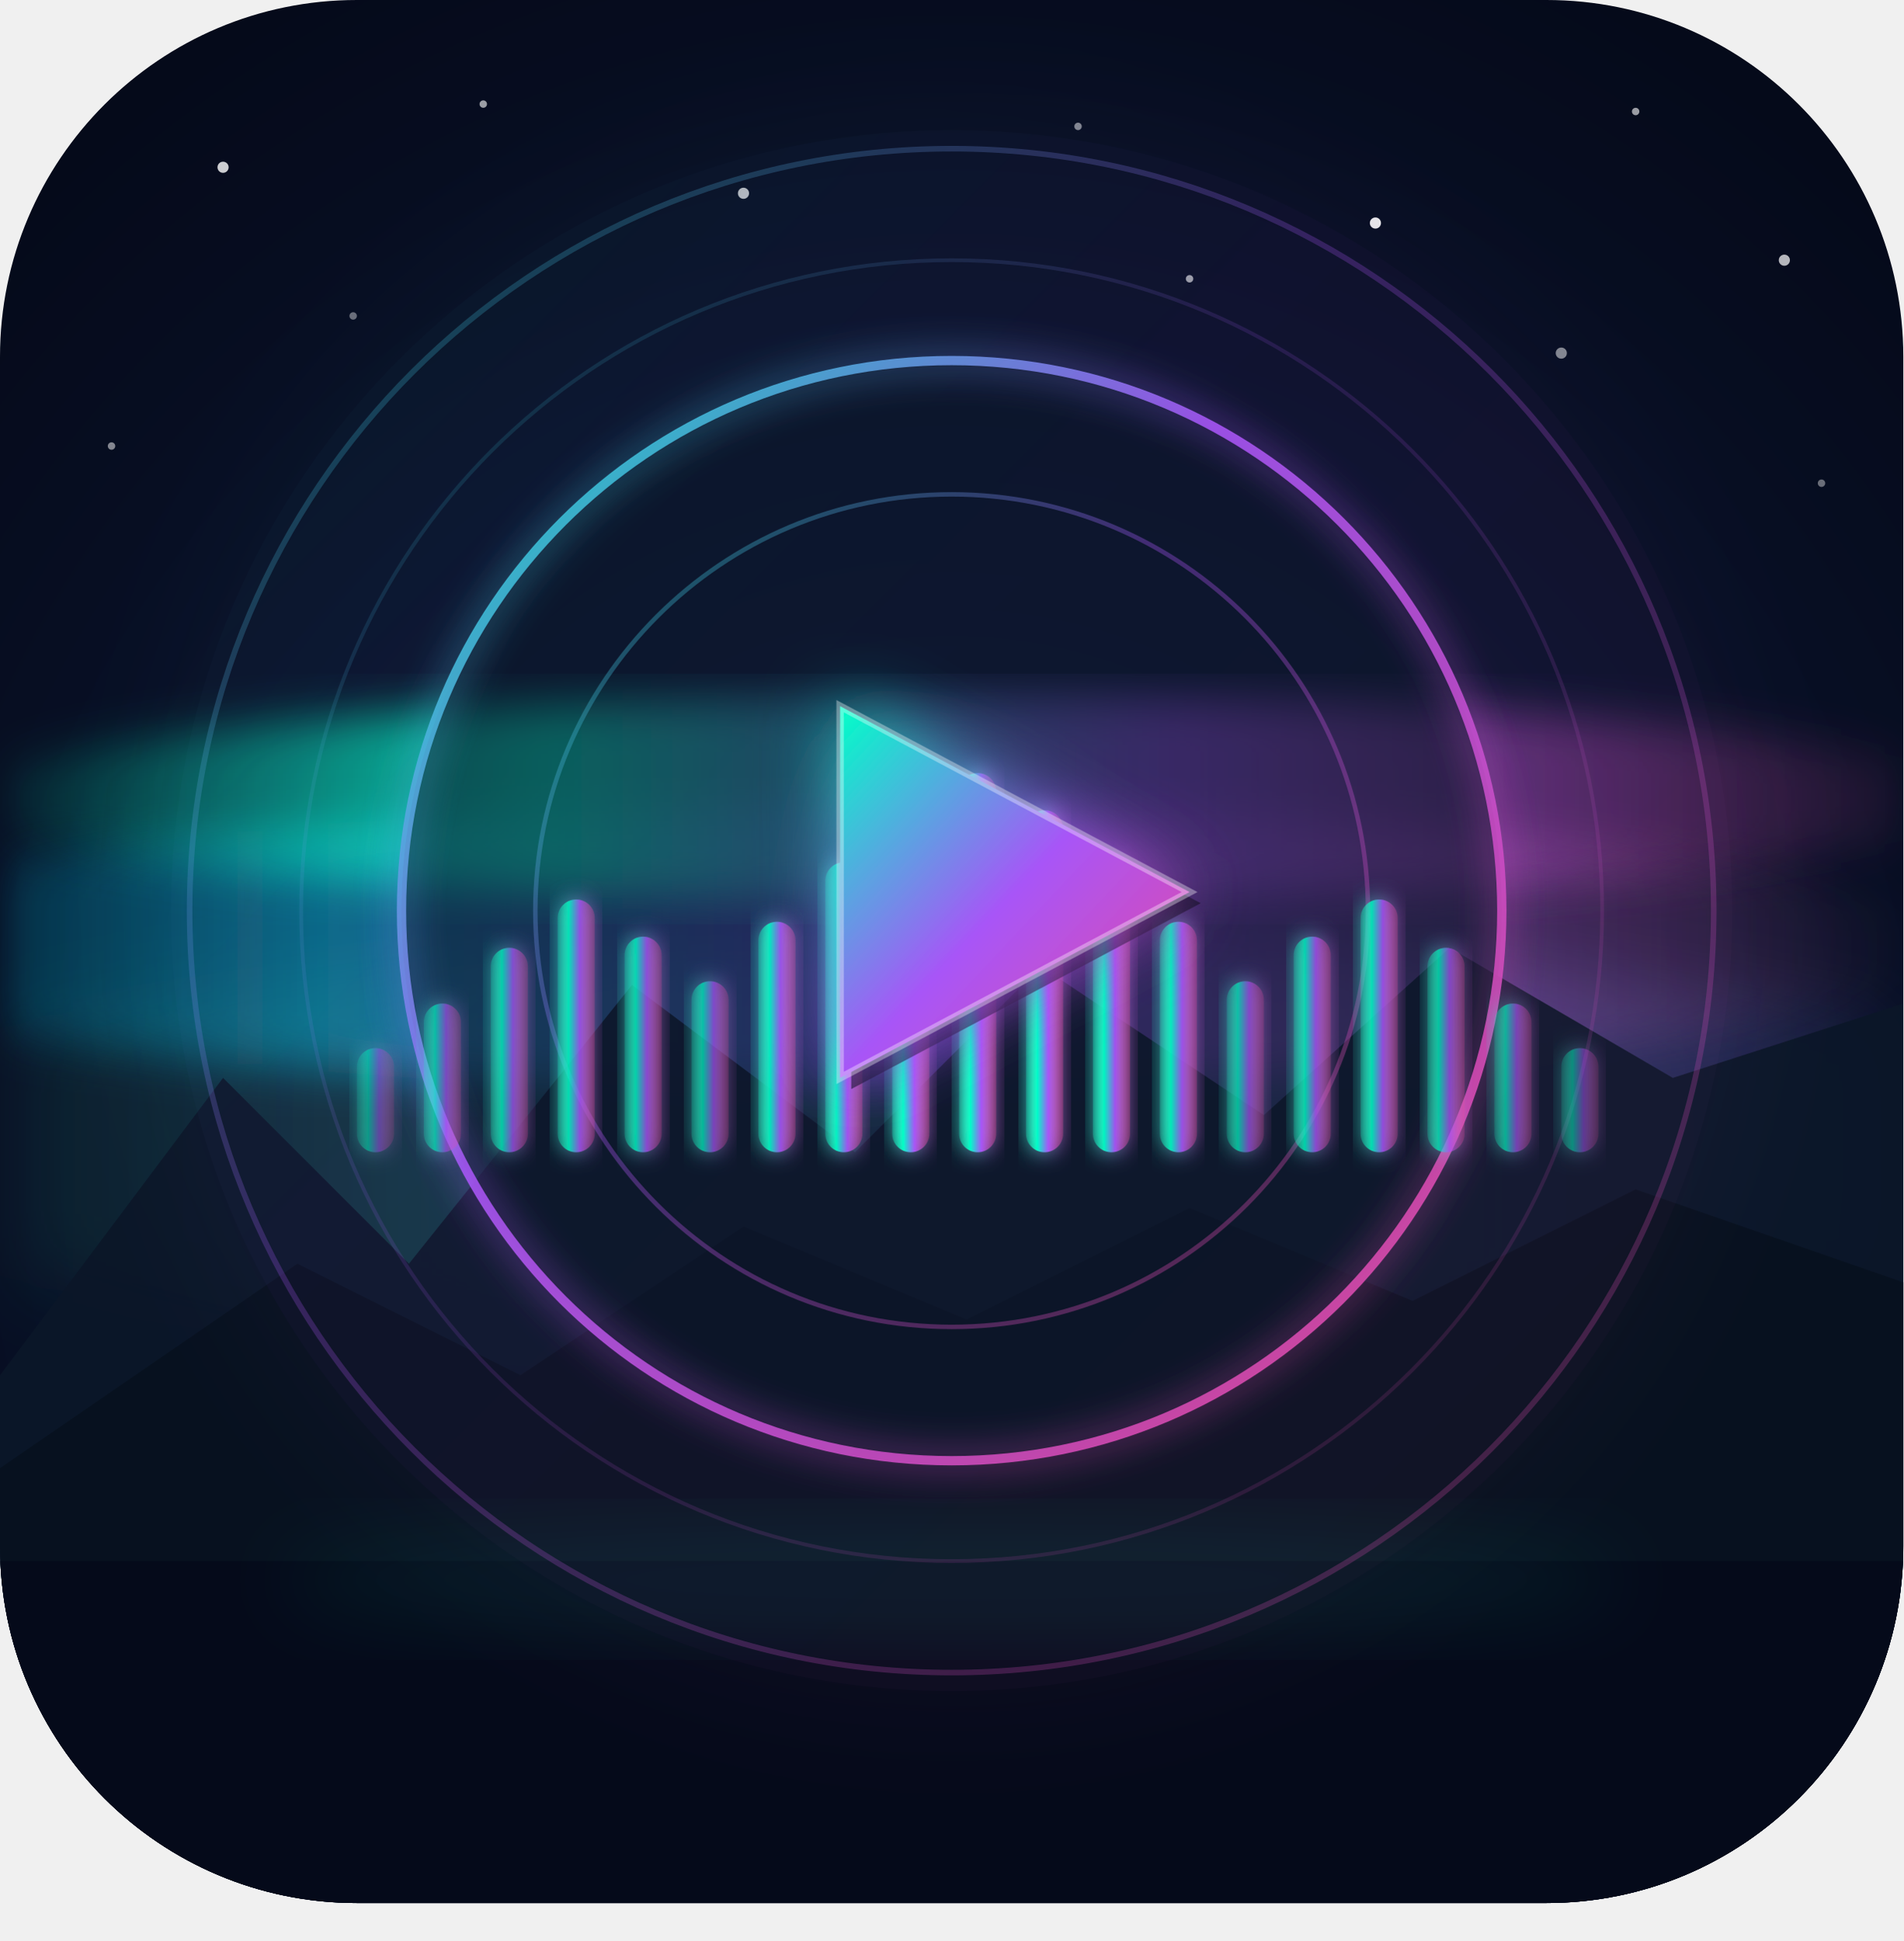
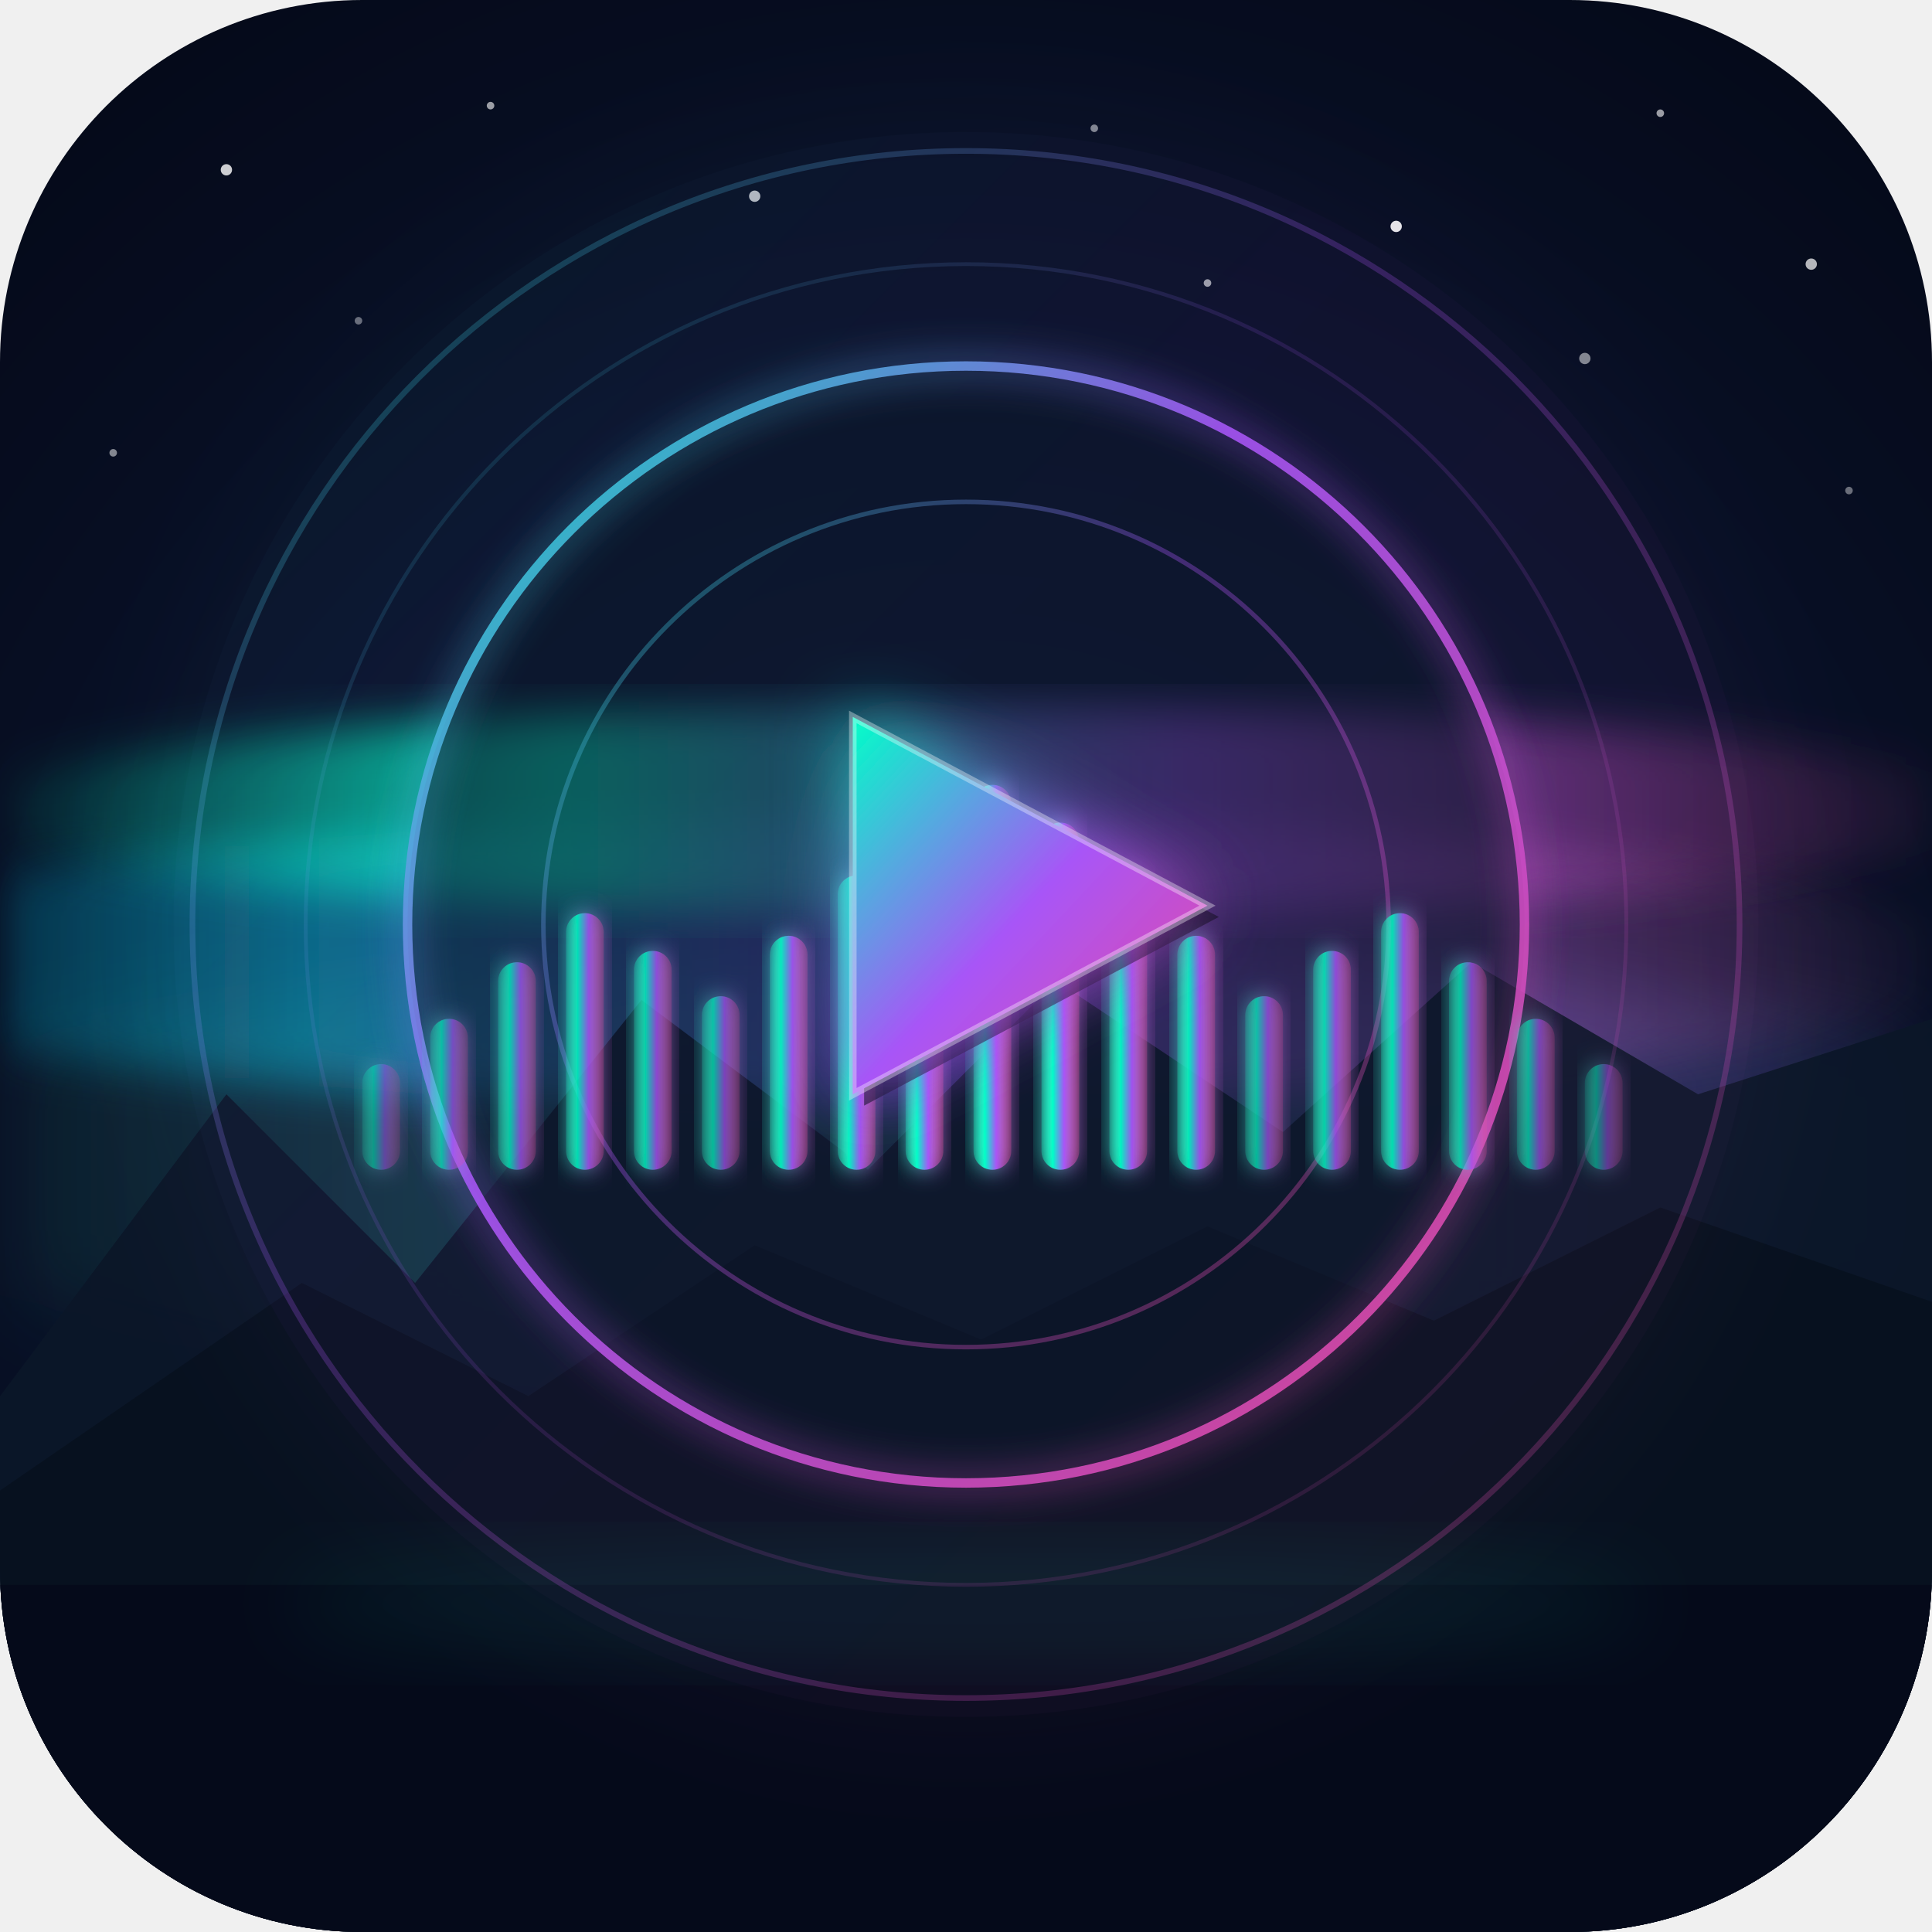
- <svg xmlns="http://www.w3.org/2000/svg" viewBox="0 0 512 522" width="512" height="522">
+ <svg xmlns="http://www.w3.org/2000/svg" viewBox="0 0 512 512" width="512" height="512">
  <defs>
    <radialGradient id="bgGrad" cx="50%" cy="60%" r="70%">
      <stop offset="0%" stop-color="#0d1b3e" />
      <stop offset="100%" stop-color="#050a1a" />
    </radialGradient>
    <linearGradient id="aurora1" x1="0%" y1="0%" x2="100%" y2="0%">
      <stop offset="0%" stop-color="#00ffc8" stop-opacity="0.0" />
      <stop offset="30%" stop-color="#00ffc8" stop-opacity="0.9" />
      <stop offset="60%" stop-color="#a855f7" stop-opacity="0.8" />
      <stop offset="100%" stop-color="#ec4899" stop-opacity="0.0" />
    </linearGradient>
    <linearGradient id="aurora2" x1="0%" y1="0%" x2="100%" y2="0%">
      <stop offset="0%" stop-color="#06b6d4" stop-opacity="0.0" />
      <stop offset="25%" stop-color="#06b6d4" stop-opacity="0.7" />
      <stop offset="55%" stop-color="#7c3aed" stop-opacity="0.9" />
      <stop offset="100%" stop-color="#f472b6" stop-opacity="0.0" />
    </linearGradient>
    <linearGradient id="aurora3" x1="0%" y1="0%" x2="100%" y2="0%">
      <stop offset="0%" stop-color="#34d399" stop-opacity="0.0" />
      <stop offset="40%" stop-color="#34d399" stop-opacity="0.5" />
      <stop offset="70%" stop-color="#818cf8" stop-opacity="0.6" />
      <stop offset="100%" stop-color="#818cf8" stop-opacity="0.0" />
    </linearGradient>
    <linearGradient id="playGrad" x1="0%" y1="0%" x2="100%" y2="100%">
      <stop offset="0%" stop-color="#00ffc8" />
      <stop offset="50%" stop-color="#a855f7" />
      <stop offset="100%" stop-color="#ec4899" />
    </linearGradient>
    <linearGradient id="waveGrad" x1="0%" y1="0%" x2="100%" y2="0%">
      <stop offset="0%" stop-color="#00ffc8" stop-opacity="0.3" />
      <stop offset="30%" stop-color="#00ffc8" stop-opacity="1" />
      <stop offset="60%" stop-color="#a855f7" stop-opacity="1" />
      <stop offset="100%" stop-color="#ec4899" stop-opacity="0.3" />
    </linearGradient>
    <linearGradient id="ringGrad" x1="0%" y1="0%" x2="100%" y2="100%">
      <stop offset="0%" stop-color="#00ffc8" />
      <stop offset="40%" stop-color="#a855f7" />
      <stop offset="100%" stop-color="#ec4899" />
    </linearGradient>
    <filter id="auroraBlur">
      <feGaussianBlur stdDeviation="6" />
    </filter>
    <filter id="auroraBlur2">
      <feGaussianBlur stdDeviation="10" />
    </filter>
    <filter id="iconGlow" x="-40%" y="-40%" width="180%" height="180%">
      <feGaussianBlur stdDeviation="5" result="blur" />
      <feMerge>
        <feMergeNode in="blur" />
        <feMergeNode in="SourceGraphic" />
      </feMerge>
    </filter>
    <filter id="playGlow" x="-50%" y="-50%" width="200%" height="200%">
      <feGaussianBlur stdDeviation="10" result="blur" />
      <feMerge>
        <feMergeNode in="blur" />
        <feMergeNode in="SourceGraphic" />
      </feMerge>
    </filter>
    <filter id="softGlow" x="-60%" y="-60%" width="220%" height="220%">
      <feGaussianBlur stdDeviation="18" result="blur" />
      <feMerge>
        <feMergeNode in="blur" />
        <feMergeNode in="SourceGraphic" />
      </feMerge>
    </filter>
    <filter id="waveGlow" x="-20%" y="-60%" width="140%" height="220%">
      <feGaussianBlur stdDeviation="3" result="blur" />
      <feMerge>
        <feMergeNode in="blur" />
        <feMergeNode in="SourceGraphic" />
      </feMerge>
    </filter>
    <clipPath id="roundClip">
      <rect x="0" y="0" width="512" height="512" rx="96" ry="96" />
    </clipPath>
  </defs>
  <rect x="0" y="0" width="512" height="512" rx="96" ry="96" fill="url(#bgGrad)" style="stroke:none;color:rgb(255, 255, 255);stroke-width:1px;stroke-linecap:butt;stroke-linejoin:miter;opacity:1;font-family:&quot;Anthropic Sans&quot;, -apple-system, BlinkMacSystemFont, &quot;Segoe UI&quot;, sans-serif;font-size:16px;font-weight:400;text-anchor:start;dominant-baseline:auto" />
  <g clip-path="url(#roundClip)" style="fill:rgb(0, 0, 0);stroke:none;color:rgb(255, 255, 255);stroke-width:1px;stroke-linecap:butt;stroke-linejoin:miter;opacity:1;font-family:&quot;Anthropic Sans&quot;, -apple-system, BlinkMacSystemFont, &quot;Segoe UI&quot;, sans-serif;font-size:16px;font-weight:400;text-anchor:start;dominant-baseline:auto">
    <circle cx="60" cy="45" r="1.5" fill="white" opacity="0.8" style="fill:rgb(255, 255, 255);stroke:none;color:rgb(255, 255, 255);stroke-width:1px;stroke-linecap:butt;stroke-linejoin:miter;opacity:0.8;font-family:&quot;Anthropic Sans&quot;, -apple-system, BlinkMacSystemFont, &quot;Segoe UI&quot;, sans-serif;font-size:16px;font-weight:400;text-anchor:start;dominant-baseline:auto" />
    <circle cx="130" cy="28" r="1" fill="white" opacity="0.6" style="fill:rgb(255, 255, 255);stroke:none;color:rgb(255, 255, 255);stroke-width:1px;stroke-linecap:butt;stroke-linejoin:miter;opacity:0.6;font-family:&quot;Anthropic Sans&quot;, -apple-system, BlinkMacSystemFont, &quot;Segoe UI&quot;, sans-serif;font-size:16px;font-weight:400;text-anchor:start;dominant-baseline:auto" />
    <circle cx="200" cy="52" r="1.5" fill="white" opacity="0.7" style="fill:rgb(255, 255, 255);stroke:none;color:rgb(255, 255, 255);stroke-width:1px;stroke-linecap:butt;stroke-linejoin:miter;opacity:0.7;font-family:&quot;Anthropic Sans&quot;, -apple-system, BlinkMacSystemFont, &quot;Segoe UI&quot;, sans-serif;font-size:16px;font-weight:400;text-anchor:start;dominant-baseline:auto" />
    <circle cx="290" cy="34" r="1" fill="white" opacity="0.5" style="fill:rgb(255, 255, 255);stroke:none;color:rgb(255, 255, 255);stroke-width:1px;stroke-linecap:butt;stroke-linejoin:miter;opacity:0.5;font-family:&quot;Anthropic Sans&quot;, -apple-system, BlinkMacSystemFont, &quot;Segoe UI&quot;, sans-serif;font-size:16px;font-weight:400;text-anchor:start;dominant-baseline:auto" />
    <circle cx="370" cy="60" r="1.5" fill="white" opacity="0.9" style="fill:rgb(255, 255, 255);stroke:none;color:rgb(255, 255, 255);stroke-width:1px;stroke-linecap:butt;stroke-linejoin:miter;opacity:0.9;font-family:&quot;Anthropic Sans&quot;, -apple-system, BlinkMacSystemFont, &quot;Segoe UI&quot;, sans-serif;font-size:16px;font-weight:400;text-anchor:start;dominant-baseline:auto" />
    <circle cx="440" cy="30" r="1" fill="white" opacity="0.6" style="fill:rgb(255, 255, 255);stroke:none;color:rgb(255, 255, 255);stroke-width:1px;stroke-linecap:butt;stroke-linejoin:miter;opacity:0.6;font-family:&quot;Anthropic Sans&quot;, -apple-system, BlinkMacSystemFont, &quot;Segoe UI&quot;, sans-serif;font-size:16px;font-weight:400;text-anchor:start;dominant-baseline:auto" />
    <circle cx="480" cy="70" r="1.5" fill="white" opacity="0.7" style="fill:rgb(255, 255, 255);stroke:none;color:rgb(255, 255, 255);stroke-width:1px;stroke-linecap:butt;stroke-linejoin:miter;opacity:0.7;font-family:&quot;Anthropic Sans&quot;, -apple-system, BlinkMacSystemFont, &quot;Segoe UI&quot;, sans-serif;font-size:16px;font-weight:400;text-anchor:start;dominant-baseline:auto" />
    <circle cx="95" cy="85" r="1" fill="white" opacity="0.4" style="fill:rgb(255, 255, 255);stroke:none;color:rgb(255, 255, 255);stroke-width:1px;stroke-linecap:butt;stroke-linejoin:miter;opacity:0.4;font-family:&quot;Anthropic Sans&quot;, -apple-system, BlinkMacSystemFont, &quot;Segoe UI&quot;, sans-serif;font-size:16px;font-weight:400;text-anchor:start;dominant-baseline:auto" />
    <circle cx="420" cy="95" r="1.5" fill="white" opacity="0.5" style="fill:rgb(255, 255, 255);stroke:none;color:rgb(255, 255, 255);stroke-width:1px;stroke-linecap:butt;stroke-linejoin:miter;opacity:0.5;font-family:&quot;Anthropic Sans&quot;, -apple-system, BlinkMacSystemFont, &quot;Segoe UI&quot;, sans-serif;font-size:16px;font-weight:400;text-anchor:start;dominant-baseline:auto" />
    <circle cx="320" cy="75" r="1" fill="white" opacity="0.6" style="fill:rgb(255, 255, 255);stroke:none;color:rgb(255, 255, 255);stroke-width:1px;stroke-linecap:butt;stroke-linejoin:miter;opacity:0.6;font-family:&quot;Anthropic Sans&quot;, -apple-system, BlinkMacSystemFont, &quot;Segoe UI&quot;, sans-serif;font-size:16px;font-weight:400;text-anchor:start;dominant-baseline:auto" />
    <circle cx="30" cy="120" r="1" fill="white" opacity="0.5" style="fill:rgb(255, 255, 255);stroke:none;color:rgb(255, 255, 255);stroke-width:1px;stroke-linecap:butt;stroke-linejoin:miter;opacity:0.5;font-family:&quot;Anthropic Sans&quot;, -apple-system, BlinkMacSystemFont, &quot;Segoe UI&quot;, sans-serif;font-size:16px;font-weight:400;text-anchor:start;dominant-baseline:auto" />
    <circle cx="490" cy="130" r="1" fill="white" opacity="0.4" style="fill:rgb(255, 255, 255);stroke:none;color:rgb(255, 255, 255);stroke-width:1px;stroke-linecap:butt;stroke-linejoin:miter;opacity:0.4;font-family:&quot;Anthropic Sans&quot;, -apple-system, BlinkMacSystemFont, &quot;Segoe UI&quot;, sans-serif;font-size:16px;font-weight:400;text-anchor:start;dominant-baseline:auto" />
    <ellipse cx="256" cy="310" rx="320" ry="55" fill="url(#aurora3)" filter="url(#auroraBlur2)" opacity="0.5" style="stroke:none;color:rgb(255, 255, 255);stroke-width:1px;stroke-linecap:butt;stroke-linejoin:miter;opacity:0.5;font-family:&quot;Anthropic Sans&quot;, -apple-system, BlinkMacSystemFont, &quot;Segoe UI&quot;, sans-serif;font-size:16px;font-weight:400;text-anchor:start;dominant-baseline:auto" />
    <ellipse cx="230" cy="255" rx="290" ry="38" fill="url(#aurora2)" filter="url(#auroraBlur)" opacity="0.75" style="stroke:none;color:rgb(255, 255, 255);stroke-width:1px;stroke-linecap:butt;stroke-linejoin:miter;opacity:0.75;font-family:&quot;Anthropic Sans&quot;, -apple-system, BlinkMacSystemFont, &quot;Segoe UI&quot;, sans-serif;font-size:16px;font-weight:400;text-anchor:start;dominant-baseline:auto" />
    <ellipse cx="260" cy="215" rx="270" ry="28" fill="url(#aurora1)" filter="url(#auroraBlur)" opacity="0.9" style="stroke:none;color:rgb(255, 255, 255);stroke-width:1px;stroke-linecap:butt;stroke-linejoin:miter;opacity:0.9;font-family:&quot;Anthropic Sans&quot;, -apple-system, BlinkMacSystemFont, &quot;Segoe UI&quot;, sans-serif;font-size:16px;font-weight:400;text-anchor:start;dominant-baseline:auto" />
    <path d="M0,370 L60,290 L110,340 L170,265 L230,310 L280,260 L340,300 L390,255 L450,290 L512,270 L512,512 L0,512 Z" fill="#0a1628" opacity="0.95" style="fill:rgb(10, 22, 40);stroke:none;color:rgb(255, 255, 255);stroke-width:1px;stroke-linecap:butt;stroke-linejoin:miter;opacity:0.95;font-family:&quot;Anthropic Sans&quot;, -apple-system, BlinkMacSystemFont, &quot;Segoe UI&quot;, sans-serif;font-size:16px;font-weight:400;text-anchor:start;dominant-baseline:auto" />
    <path d="M0,395 L80,340 L140,370 L200,330 L260,355 L320,325 L380,350 L440,320 L512,345 L512,512 L0,512 Z" fill="#07111f" opacity="1" style="fill:rgb(7, 17, 31);stroke:none;color:rgb(255, 255, 255);stroke-width:1px;stroke-linecap:butt;stroke-linejoin:miter;opacity:1;font-family:&quot;Anthropic Sans&quot;, -apple-system, BlinkMacSystemFont, &quot;Segoe UI&quot;, sans-serif;font-size:16px;font-weight:400;text-anchor:start;dominant-baseline:auto" />
    <rect x="0" y="420" width="512" height="92" fill="#050a1a" style="fill:rgb(5, 10, 26);stroke:none;color:rgb(255, 255, 255);stroke-width:1px;stroke-linecap:butt;stroke-linejoin:miter;opacity:1;font-family:&quot;Anthropic Sans&quot;, -apple-system, BlinkMacSystemFont, &quot;Segoe UI&quot;, sans-serif;font-size:16px;font-weight:400;text-anchor:start;dominant-baseline:auto" />
    <ellipse cx="256" cy="425" rx="180" ry="18" fill="#00ffc8" opacity="0.06" filter="url(#auroraBlur2)" style="fill:rgb(0, 255, 200);stroke:none;color:rgb(255, 255, 255);stroke-width:1px;stroke-linecap:butt;stroke-linejoin:miter;opacity:0.06;font-family:&quot;Anthropic Sans&quot;, -apple-system, BlinkMacSystemFont, &quot;Segoe UI&quot;, sans-serif;font-size:16px;font-weight:400;text-anchor:start;dominant-baseline:auto" />
    <circle cx="256" cy="245" r="210" fill="url(#ringGrad)" opacity="0.05" filter="url(#softGlow)" style="stroke:none;color:rgb(255, 255, 255);stroke-width:1px;stroke-linecap:butt;stroke-linejoin:miter;opacity:0.05;font-family:&quot;Anthropic Sans&quot;, -apple-system, BlinkMacSystemFont, &quot;Segoe UI&quot;, sans-serif;font-size:16px;font-weight:400;text-anchor:start;dominant-baseline:auto" />
    <circle cx="256" cy="245" r="205" fill="none" stroke="url(#ringGrad)" stroke-width="1.5" opacity="0.25" style="fill:none;color:rgb(255, 255, 255);stroke-width:1.5px;stroke-linecap:butt;stroke-linejoin:miter;opacity:0.25;font-family:&quot;Anthropic Sans&quot;, -apple-system, BlinkMacSystemFont, &quot;Segoe UI&quot;, sans-serif;font-size:16px;font-weight:400;text-anchor:start;dominant-baseline:auto" />
    <circle cx="256" cy="245" r="175" fill="none" stroke="url(#ringGrad)" stroke-width="1" opacity="0.15" style="fill:none;color:rgb(255, 255, 255);stroke-width:1px;stroke-linecap:butt;stroke-linejoin:miter;opacity:0.15;font-family:&quot;Anthropic Sans&quot;, -apple-system, BlinkMacSystemFont, &quot;Segoe UI&quot;, sans-serif;font-size:16px;font-weight:400;text-anchor:start;dominant-baseline:auto" />
    <circle cx="256" cy="245" r="148" fill="#0a1628" opacity="0.6" style="fill:rgb(10, 22, 40);stroke:none;color:rgb(255, 255, 255);stroke-width:1px;stroke-linecap:butt;stroke-linejoin:miter;opacity:0.6;font-family:&quot;Anthropic Sans&quot;, -apple-system, BlinkMacSystemFont, &quot;Segoe UI&quot;, sans-serif;font-size:16px;font-weight:400;text-anchor:start;dominant-baseline:auto" />
    <circle cx="256" cy="245" r="148" fill="none" stroke="url(#ringGrad)" stroke-width="2.5" filter="url(#iconGlow)" opacity="0.9" style="fill:none;color:rgb(255, 255, 255);stroke-width:2.5px;stroke-linecap:butt;stroke-linejoin:miter;opacity:0.9;font-family:&quot;Anthropic Sans&quot;, -apple-system, BlinkMacSystemFont, &quot;Segoe UI&quot;, sans-serif;font-size:16px;font-weight:400;text-anchor:start;dominant-baseline:auto" />
    <circle cx="256" cy="245" r="112" fill="none" stroke="url(#ringGrad)" stroke-width="1.2" opacity="0.35" style="fill:none;color:rgb(255, 255, 255);stroke-width:1.2px;stroke-linecap:butt;stroke-linejoin:miter;opacity:0.35;font-family:&quot;Anthropic Sans&quot;, -apple-system, BlinkMacSystemFont, &quot;Segoe UI&quot;, sans-serif;font-size:16px;font-weight:400;text-anchor:start;dominant-baseline:auto" />
    <rect x="96" y="282" width="10" height="28" rx="5" fill="url(#waveGrad)" opacity="0.5" filter="url(#waveGlow)" style="stroke:none;color:rgb(255, 255, 255);stroke-width:1px;stroke-linecap:butt;stroke-linejoin:miter;opacity:0.5;font-family:&quot;Anthropic Sans&quot;, -apple-system, BlinkMacSystemFont, &quot;Segoe UI&quot;, sans-serif;font-size:16px;font-weight:400;text-anchor:start;dominant-baseline:auto" />
    <rect x="114" y="270" width="10" height="40" rx="5" fill="url(#waveGrad)" opacity="0.65" filter="url(#waveGlow)" style="stroke:none;color:rgb(255, 255, 255);stroke-width:1px;stroke-linecap:butt;stroke-linejoin:miter;opacity:0.65;font-family:&quot;Anthropic Sans&quot;, -apple-system, BlinkMacSystemFont, &quot;Segoe UI&quot;, sans-serif;font-size:16px;font-weight:400;text-anchor:start;dominant-baseline:auto" />
    <rect x="132" y="255" width="10" height="55" rx="5" fill="url(#waveGrad)" opacity="0.75" filter="url(#waveGlow)" style="stroke:none;color:rgb(255, 255, 255);stroke-width:1px;stroke-linecap:butt;stroke-linejoin:miter;opacity:0.75;font-family:&quot;Anthropic Sans&quot;, -apple-system, BlinkMacSystemFont, &quot;Segoe UI&quot;, sans-serif;font-size:16px;font-weight:400;text-anchor:start;dominant-baseline:auto" />
    <rect x="150" y="242" width="10" height="68" rx="5" fill="url(#waveGrad)" opacity="0.85" filter="url(#waveGlow)" style="stroke:none;color:rgb(255, 255, 255);stroke-width:1px;stroke-linecap:butt;stroke-linejoin:miter;opacity:0.85;font-family:&quot;Anthropic Sans&quot;, -apple-system, BlinkMacSystemFont, &quot;Segoe UI&quot;, sans-serif;font-size:16px;font-weight:400;text-anchor:start;dominant-baseline:auto" />
    <rect x="168" y="252" width="10" height="58" rx="5" fill="url(#waveGrad)" opacity="0.8" filter="url(#waveGlow)" style="stroke:none;color:rgb(255, 255, 255);stroke-width:1px;stroke-linecap:butt;stroke-linejoin:miter;opacity:0.8;font-family:&quot;Anthropic Sans&quot;, -apple-system, BlinkMacSystemFont, &quot;Segoe UI&quot;, sans-serif;font-size:16px;font-weight:400;text-anchor:start;dominant-baseline:auto" />
    <rect x="186" y="264" width="10" height="46" rx="5" fill="url(#waveGrad)" opacity="0.7" filter="url(#waveGlow)" style="stroke:none;color:rgb(255, 255, 255);stroke-width:1px;stroke-linecap:butt;stroke-linejoin:miter;opacity:0.7;font-family:&quot;Anthropic Sans&quot;, -apple-system, BlinkMacSystemFont, &quot;Segoe UI&quot;, sans-serif;font-size:16px;font-weight:400;text-anchor:start;dominant-baseline:auto" />
    <rect x="204" y="248" width="10" height="62" rx="5" fill="url(#waveGrad)" opacity="0.9" filter="url(#waveGlow)" style="stroke:none;color:rgb(255, 255, 255);stroke-width:1px;stroke-linecap:butt;stroke-linejoin:miter;opacity:0.9;font-family:&quot;Anthropic Sans&quot;, -apple-system, BlinkMacSystemFont, &quot;Segoe UI&quot;, sans-serif;font-size:16px;font-weight:400;text-anchor:start;dominant-baseline:auto" />
    <rect x="222" y="232" width="10" height="78" rx="5" fill="url(#waveGrad)" opacity="0.95" filter="url(#waveGlow)" style="stroke:none;color:rgb(255, 255, 255);stroke-width:1px;stroke-linecap:butt;stroke-linejoin:miter;opacity:0.95;font-family:&quot;Anthropic Sans&quot;, -apple-system, BlinkMacSystemFont, &quot;Segoe UI&quot;, sans-serif;font-size:16px;font-weight:400;text-anchor:start;dominant-baseline:auto" />
    <rect x="240" y="218" width="10" height="92" rx="5" fill="url(#waveGrad)" filter="url(#waveGlow)" style="stroke:none;color:rgb(255, 255, 255);stroke-width:1px;stroke-linecap:butt;stroke-linejoin:miter;opacity:1;font-family:&quot;Anthropic Sans&quot;, -apple-system, BlinkMacSystemFont, &quot;Segoe UI&quot;, sans-serif;font-size:16px;font-weight:400;text-anchor:start;dominant-baseline:auto" />
    <rect x="258" y="208" width="10" height="102" rx="5" fill="url(#waveGrad)" filter="url(#waveGlow)" style="stroke:none;color:rgb(255, 255, 255);stroke-width:1px;stroke-linecap:butt;stroke-linejoin:miter;opacity:1;font-family:&quot;Anthropic Sans&quot;, -apple-system, BlinkMacSystemFont, &quot;Segoe UI&quot;, sans-serif;font-size:16px;font-weight:400;text-anchor:start;dominant-baseline:auto" />
    <rect x="276" y="218" width="10" height="92" rx="5" fill="url(#waveGrad)" filter="url(#waveGlow)" style="stroke:none;color:rgb(255, 255, 255);stroke-width:1px;stroke-linecap:butt;stroke-linejoin:miter;opacity:1;font-family:&quot;Anthropic Sans&quot;, -apple-system, BlinkMacSystemFont, &quot;Segoe UI&quot;, sans-serif;font-size:16px;font-weight:400;text-anchor:start;dominant-baseline:auto" />
    <rect x="294" y="232" width="10" height="78" rx="5" fill="url(#waveGrad)" opacity="0.95" filter="url(#waveGlow)" style="stroke:none;color:rgb(255, 255, 255);stroke-width:1px;stroke-linecap:butt;stroke-linejoin:miter;opacity:0.95;font-family:&quot;Anthropic Sans&quot;, -apple-system, BlinkMacSystemFont, &quot;Segoe UI&quot;, sans-serif;font-size:16px;font-weight:400;text-anchor:start;dominant-baseline:auto" />
    <rect x="312" y="248" width="10" height="62" rx="5" fill="url(#waveGrad)" opacity="0.9" filter="url(#waveGlow)" style="stroke:none;color:rgb(255, 255, 255);stroke-width:1px;stroke-linecap:butt;stroke-linejoin:miter;opacity:0.9;font-family:&quot;Anthropic Sans&quot;, -apple-system, BlinkMacSystemFont, &quot;Segoe UI&quot;, sans-serif;font-size:16px;font-weight:400;text-anchor:start;dominant-baseline:auto" />
    <rect x="330" y="264" width="10" height="46" rx="5" fill="url(#waveGrad)" opacity="0.7" filter="url(#waveGlow)" style="stroke:none;color:rgb(255, 255, 255);stroke-width:1px;stroke-linecap:butt;stroke-linejoin:miter;opacity:0.7;font-family:&quot;Anthropic Sans&quot;, -apple-system, BlinkMacSystemFont, &quot;Segoe UI&quot;, sans-serif;font-size:16px;font-weight:400;text-anchor:start;dominant-baseline:auto" />
    <rect x="348" y="252" width="10" height="58" rx="5" fill="url(#waveGrad)" opacity="0.8" filter="url(#waveGlow)" style="stroke:none;color:rgb(255, 255, 255);stroke-width:1px;stroke-linecap:butt;stroke-linejoin:miter;opacity:0.8;font-family:&quot;Anthropic Sans&quot;, -apple-system, BlinkMacSystemFont, &quot;Segoe UI&quot;, sans-serif;font-size:16px;font-weight:400;text-anchor:start;dominant-baseline:auto" />
    <rect x="366" y="242" width="10" height="68" rx="5" fill="url(#waveGrad)" opacity="0.85" filter="url(#waveGlow)" style="stroke:none;color:rgb(255, 255, 255);stroke-width:1px;stroke-linecap:butt;stroke-linejoin:miter;opacity:0.85;font-family:&quot;Anthropic Sans&quot;, -apple-system, BlinkMacSystemFont, &quot;Segoe UI&quot;, sans-serif;font-size:16px;font-weight:400;text-anchor:start;dominant-baseline:auto" />
    <rect x="384" y="255" width="10" height="55" rx="5" fill="url(#waveGrad)" opacity="0.75" filter="url(#waveGlow)" style="stroke:none;color:rgb(255, 255, 255);stroke-width:1px;stroke-linecap:butt;stroke-linejoin:miter;opacity:0.75;font-family:&quot;Anthropic Sans&quot;, -apple-system, BlinkMacSystemFont, &quot;Segoe UI&quot;, sans-serif;font-size:16px;font-weight:400;text-anchor:start;dominant-baseline:auto" />
    <rect x="402" y="270" width="10" height="40" rx="5" fill="url(#waveGrad)" opacity="0.65" filter="url(#waveGlow)" style="stroke:none;color:rgb(255, 255, 255);stroke-width:1px;stroke-linecap:butt;stroke-linejoin:miter;opacity:0.65;font-family:&quot;Anthropic Sans&quot;, -apple-system, BlinkMacSystemFont, &quot;Segoe UI&quot;, sans-serif;font-size:16px;font-weight:400;text-anchor:start;dominant-baseline:auto" />
    <rect x="420" y="282" width="10" height="28" rx="5" fill="url(#waveGrad)" opacity="0.5" filter="url(#waveGlow)" style="stroke:none;color:rgb(255, 255, 255);stroke-width:1px;stroke-linecap:butt;stroke-linejoin:miter;opacity:0.5;font-family:&quot;Anthropic Sans&quot;, -apple-system, BlinkMacSystemFont, &quot;Segoe UI&quot;, sans-serif;font-size:16px;font-weight:400;text-anchor:start;dominant-baseline:auto" />
    <polygon points="226,190  226,290  320,240" fill="#010810" opacity="0.6" transform="translate(3,3)" style="fill:rgb(1, 8, 16);stroke:none;color:rgb(255, 255, 255);stroke-width:1px;stroke-linecap:butt;stroke-linejoin:miter;opacity:0.6;font-family:&quot;Anthropic Sans&quot;, -apple-system, BlinkMacSystemFont, &quot;Segoe UI&quot;, sans-serif;font-size:16px;font-weight:400;text-anchor:start;dominant-baseline:auto" />
    <polygon points="226,190  226,290  320,240" fill="url(#playGrad)" filter="url(#playGlow)" style="stroke:none;color:rgb(255, 255, 255);stroke-width:1px;stroke-linecap:butt;stroke-linejoin:miter;opacity:1;font-family:&quot;Anthropic Sans&quot;, -apple-system, BlinkMacSystemFont, &quot;Segoe UI&quot;, sans-serif;font-size:16px;font-weight:400;text-anchor:start;dominant-baseline:auto" />
    <polygon points="226,190  226,290  320,240" fill="none" stroke="#ffffff" stroke-width="2" opacity="0.35" style="fill:none;stroke:rgb(255, 255, 255);color:rgb(255, 255, 255);stroke-width:2px;stroke-linecap:butt;stroke-linejoin:miter;opacity:0.35;font-family:&quot;Anthropic Sans&quot;, -apple-system, BlinkMacSystemFont, &quot;Segoe UI&quot;, sans-serif;font-size:16px;font-weight:400;text-anchor:start;dominant-baseline:auto" />
  </g>
</svg>
